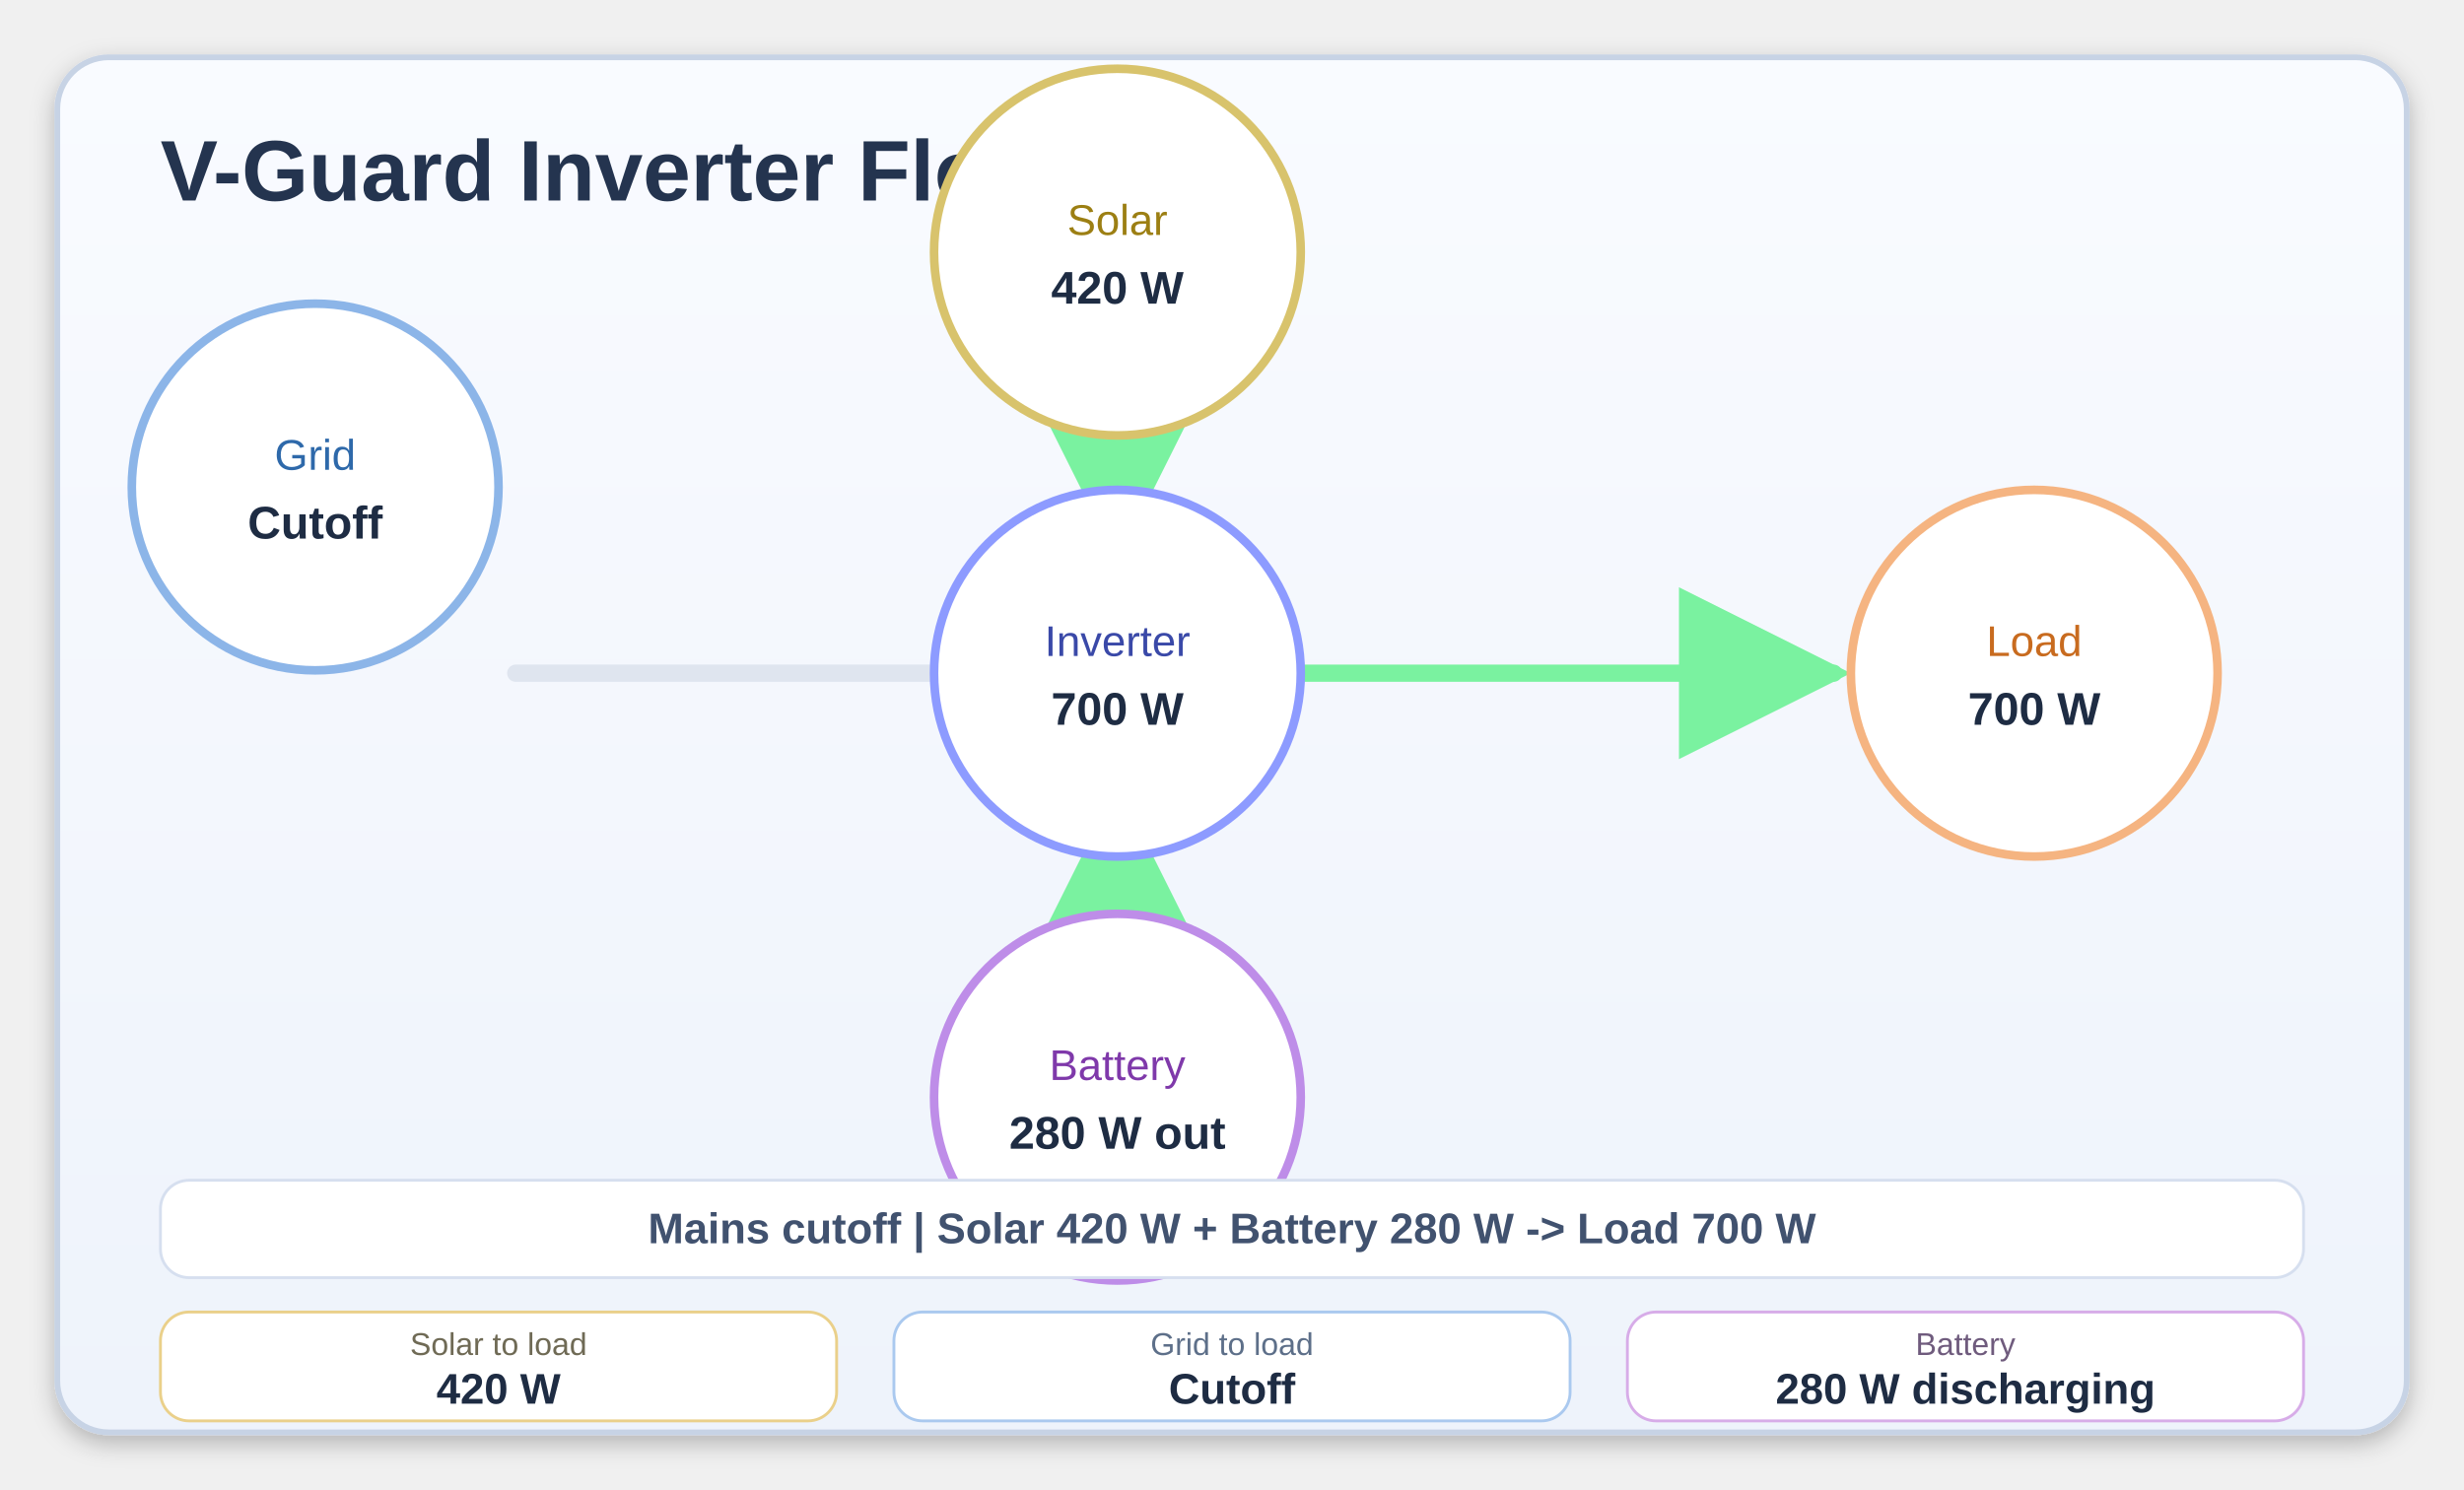
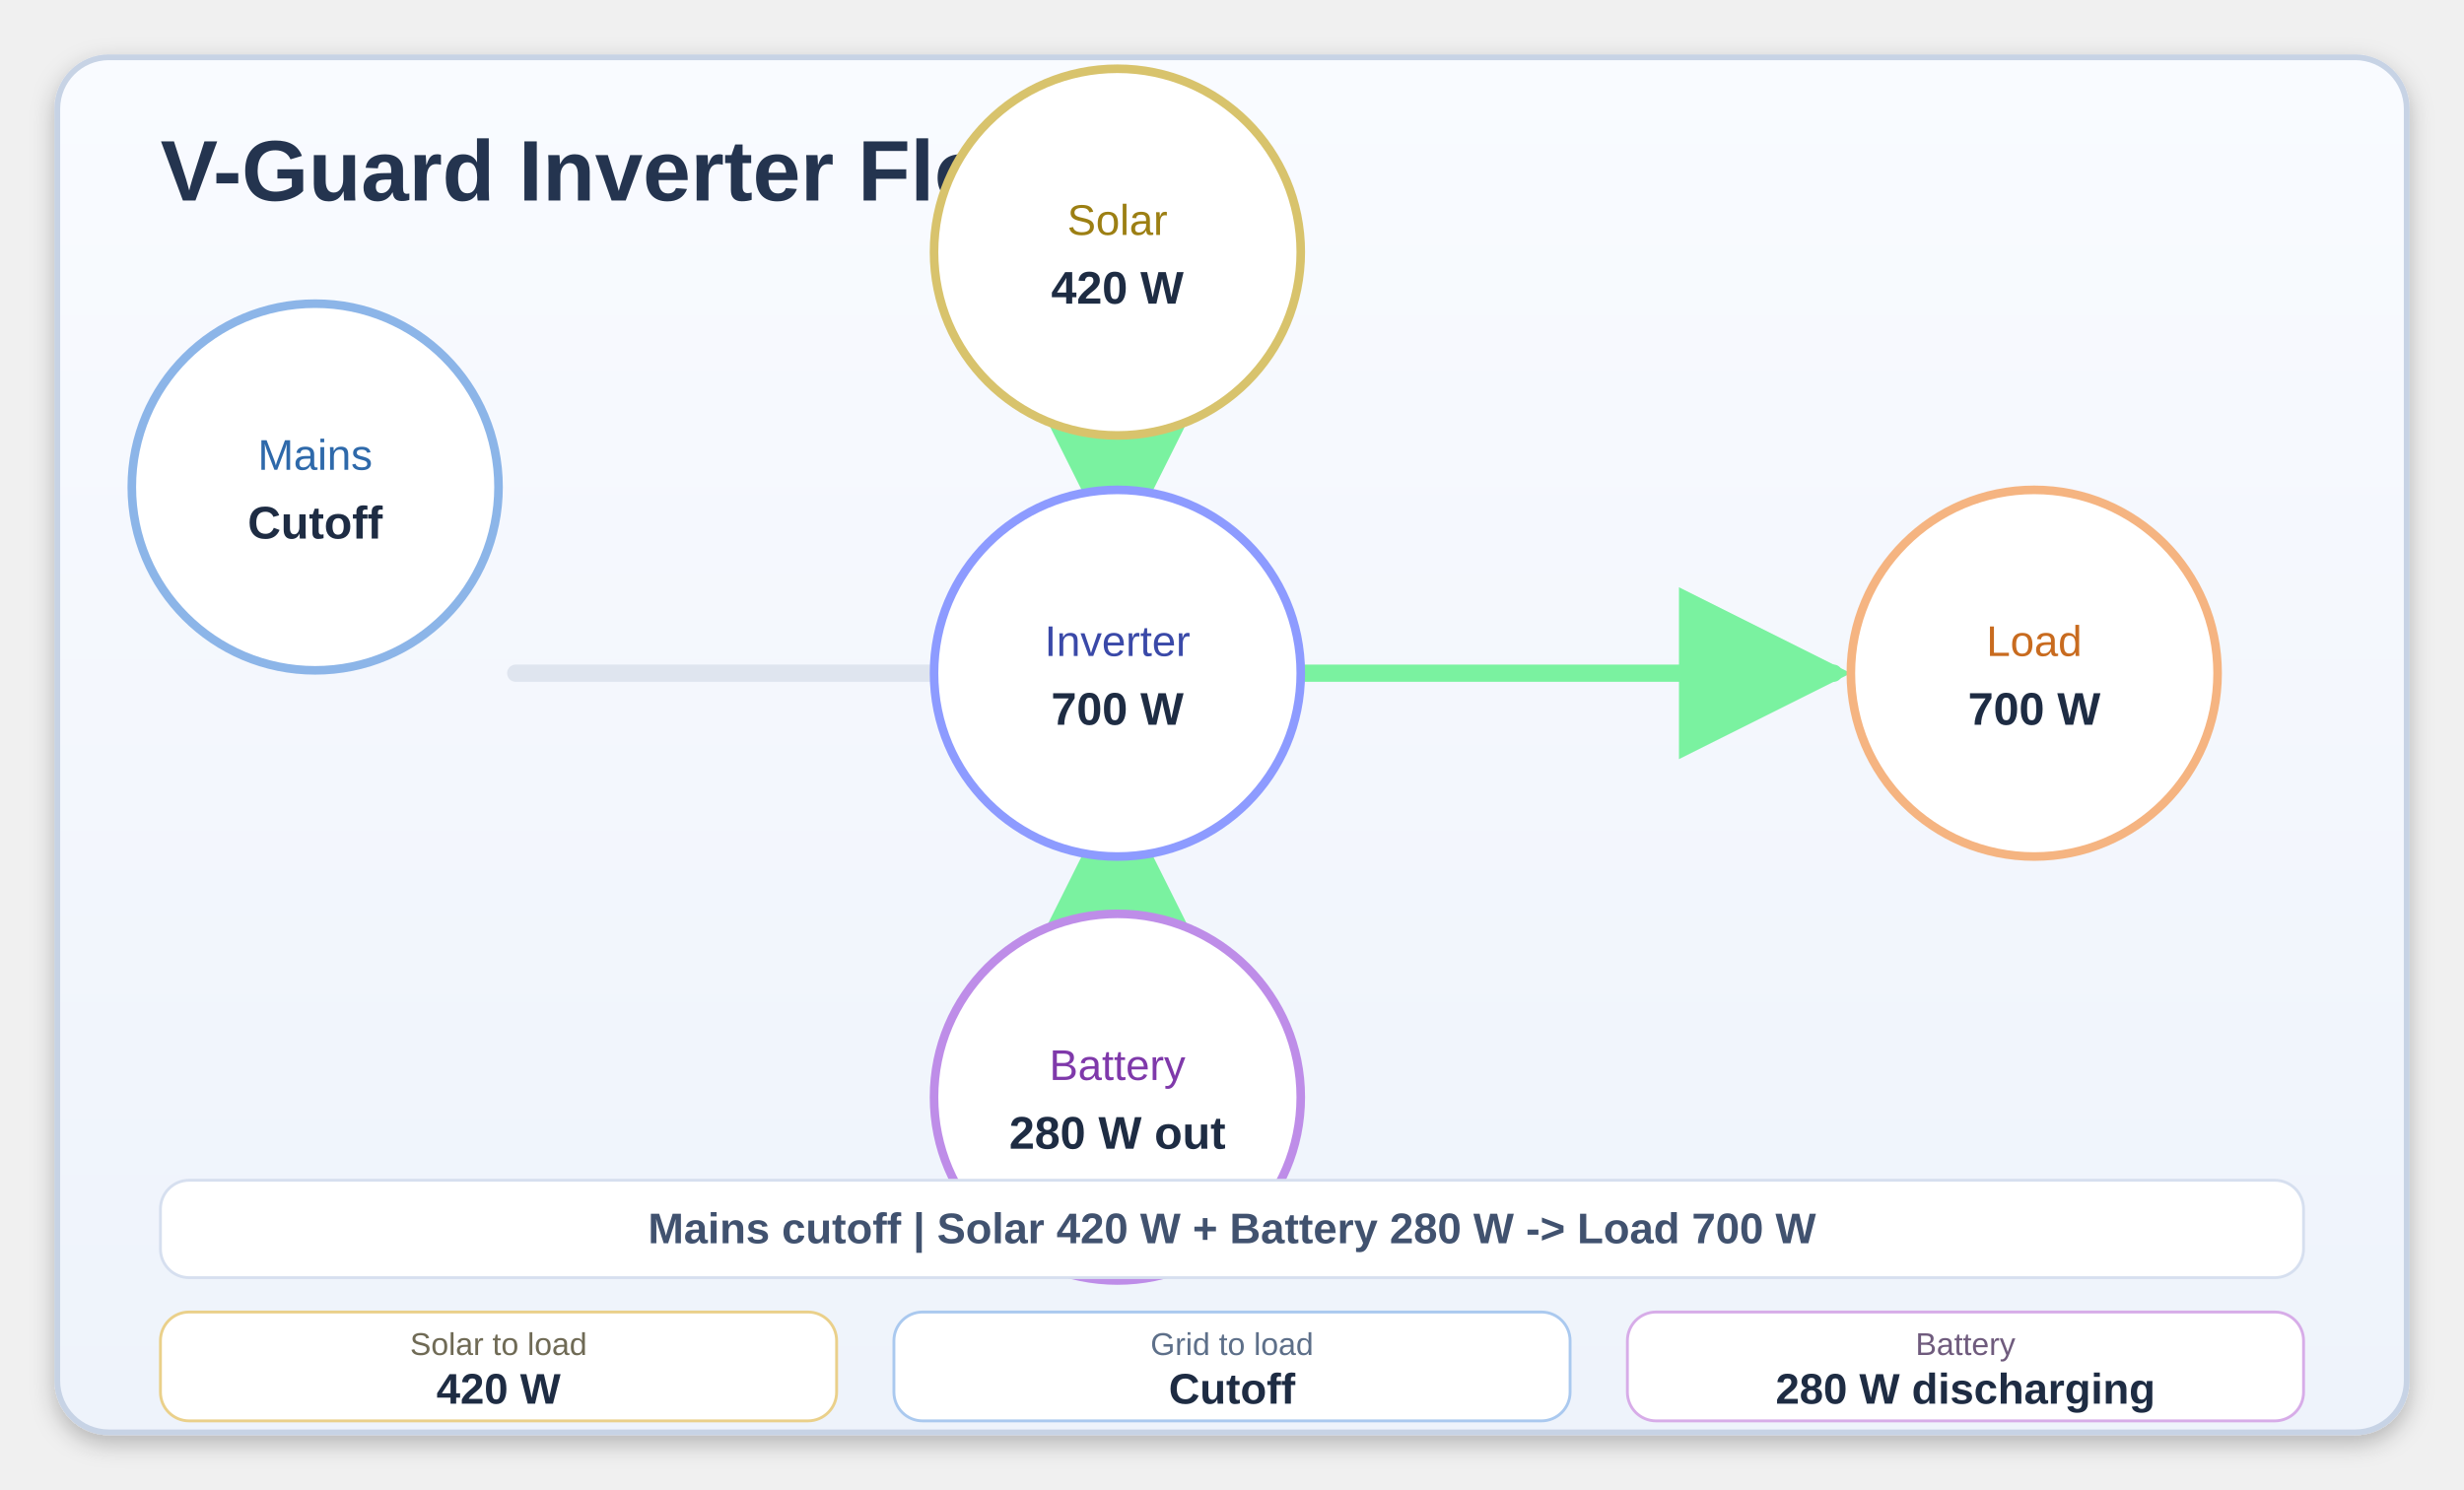
<svg xmlns="http://www.w3.org/2000/svg" viewBox="0 0 860 520" width="860" height="520" role="img" aria-label="Custom Flow Card preview">
  <defs>
    <linearGradient id="bg" x1="0" y1="0" x2="0" y2="1">
      <stop offset="0%" stop-color="#f9fbff" />
      <stop offset="100%" stop-color="#eef3fb" />
    </linearGradient>
    <filter id="softShadow" x="-20%" y="-20%" width="140%" height="140%">
      <feDropShadow dx="0" dy="3" stdDeviation="4" flood-color="#000000" flood-opacity="0.25" />
    </filter>
    <marker id="arrow" markerWidth="10" markerHeight="10" refX="9" refY="5" orient="auto">
      <path d="M0,0 L10,5 L0,10 z" fill="#7af2a0" />
    </marker>
  </defs>
  <rect x="20" y="20" width="820" height="480" rx="18" fill="url(#bg)" stroke="#c7d3e5" stroke-width="2" filter="url(#softShadow)" />
  <text x="56" y="70" fill="#24344f" font-size="30" font-family="Segoe UI, Arial, sans-serif" font-weight="600">V-Guard Inverter Flow</text>
  <line x1="180" y1="235" x2="390" y2="235" stroke="#b7c2d4" stroke-width="6" stroke-linecap="round" marker-end="url(#arrow)" opacity="0.35" />
  <line x1="390" y1="100" x2="390" y2="190" stroke="#7af2a0" stroke-width="6" stroke-linecap="round" marker-end="url(#arrow)" />
  <line x1="390" y1="375" x2="390" y2="280" stroke="#7af2a0" stroke-width="6" stroke-linecap="round" marker-end="url(#arrow)" />
  <line x1="430" y1="235" x2="640" y2="235" stroke="#7af2a0" stroke-width="6" stroke-linecap="round" marker-end="url(#arrow)" />
  <g transform="translate(110,170)">
    <circle cx="0" cy="0" r="64" fill="#ffffff" stroke="#8cb5e8" stroke-width="3" />
-     <text x="0" y="-6" text-anchor="middle" fill="#2e69aa" font-size="15" font-family="Segoe UI, Arial">Grid</text>
+     <text x="0" y="-6" text-anchor="middle" fill="#2e69aa" font-size="15" font-family="Segoe UI, Arial">Mains</text>
    <text x="0" y="18" text-anchor="middle" fill="#1e2c43" font-size="16" font-family="Segoe UI, Arial" font-weight="700">Cutoff</text>
  </g>
  <g transform="translate(390,88)">
    <circle cx="0" cy="0" r="64" fill="#ffffff" stroke="#d8c36c" stroke-width="3" />
    <text x="0" y="-6" text-anchor="middle" fill="#9c7f13" font-size="15" font-family="Segoe UI, Arial">Solar</text>
    <text x="0" y="18" text-anchor="middle" fill="#1e2c43" font-size="16" font-family="Segoe UI, Arial" font-weight="700">420 W</text>
  </g>
  <g transform="translate(390,235)">
    <circle cx="0" cy="0" r="64" fill="#ffffff" stroke="#8d9bff" stroke-width="3" />
    <text x="0" y="-6" text-anchor="middle" fill="#3a49a8" font-size="15" font-family="Segoe UI, Arial">Inverter</text>
    <text x="0" y="18" text-anchor="middle" fill="#1e2c43" font-size="16" font-family="Segoe UI, Arial" font-weight="700">700 W</text>
  </g>
  <g transform="translate(390,383)">
    <circle cx="0" cy="0" r="64" fill="#ffffff" stroke="#be8de8" stroke-width="3" />
    <text x="0" y="-6" text-anchor="middle" fill="#7f39aa" font-size="15" font-family="Segoe UI, Arial">Battery</text>
    <text x="0" y="18" text-anchor="middle" fill="#1e2c43" font-size="16" font-family="Segoe UI, Arial" font-weight="700">280 W out</text>
  </g>
  <g transform="translate(710,235)">
    <circle cx="0" cy="0" r="64" fill="#ffffff" stroke="#f5b481" stroke-width="3" />
    <text x="0" y="-6" text-anchor="middle" fill="#c86b1f" font-size="15" font-family="Segoe UI, Arial">Load</text>
    <text x="0" y="18" text-anchor="middle" fill="#1e2c43" font-size="16" font-family="Segoe UI, Arial" font-weight="700">700 W</text>
  </g>
  <rect x="56" y="412" width="748" height="34" rx="10" fill="#ffffff" stroke="#d6dfef" />
  <text x="430" y="434" text-anchor="middle" fill="#41526f" font-size="15" font-family="Segoe UI, Arial" font-weight="600">Mains cutoff | Solar 420 W + Battery 280 W -&gt; Load 700 W</text>
  <g font-family="Segoe UI, Arial" text-anchor="middle">
    <rect x="56" y="458" width="236" height="38" rx="10" fill="#ffffff" stroke="#ead08a" />
    <text x="174" y="473" fill="#6f6a55" font-size="11">Solar to load</text>
    <text x="174" y="490" fill="#1e2c43" font-size="15" font-weight="700">420 W</text>
    <rect x="312" y="458" width="236" height="38" rx="10" fill="#ffffff" stroke="#aac9ef" />
    <text x="430" y="473" fill="#5d6f89" font-size="11">Grid to load</text>
    <text x="430" y="490" fill="#1e2c43" font-size="15" font-weight="700">Cutoff</text>
    <rect x="568" y="458" width="236" height="38" rx="10" fill="#ffffff" stroke="#d7ace8" />
    <text x="686" y="473" fill="#6f5b7d" font-size="11">Battery</text>
    <text x="686" y="490" fill="#1e2c43" font-size="15" font-weight="700">280 W discharging</text>
  </g>
</svg>
